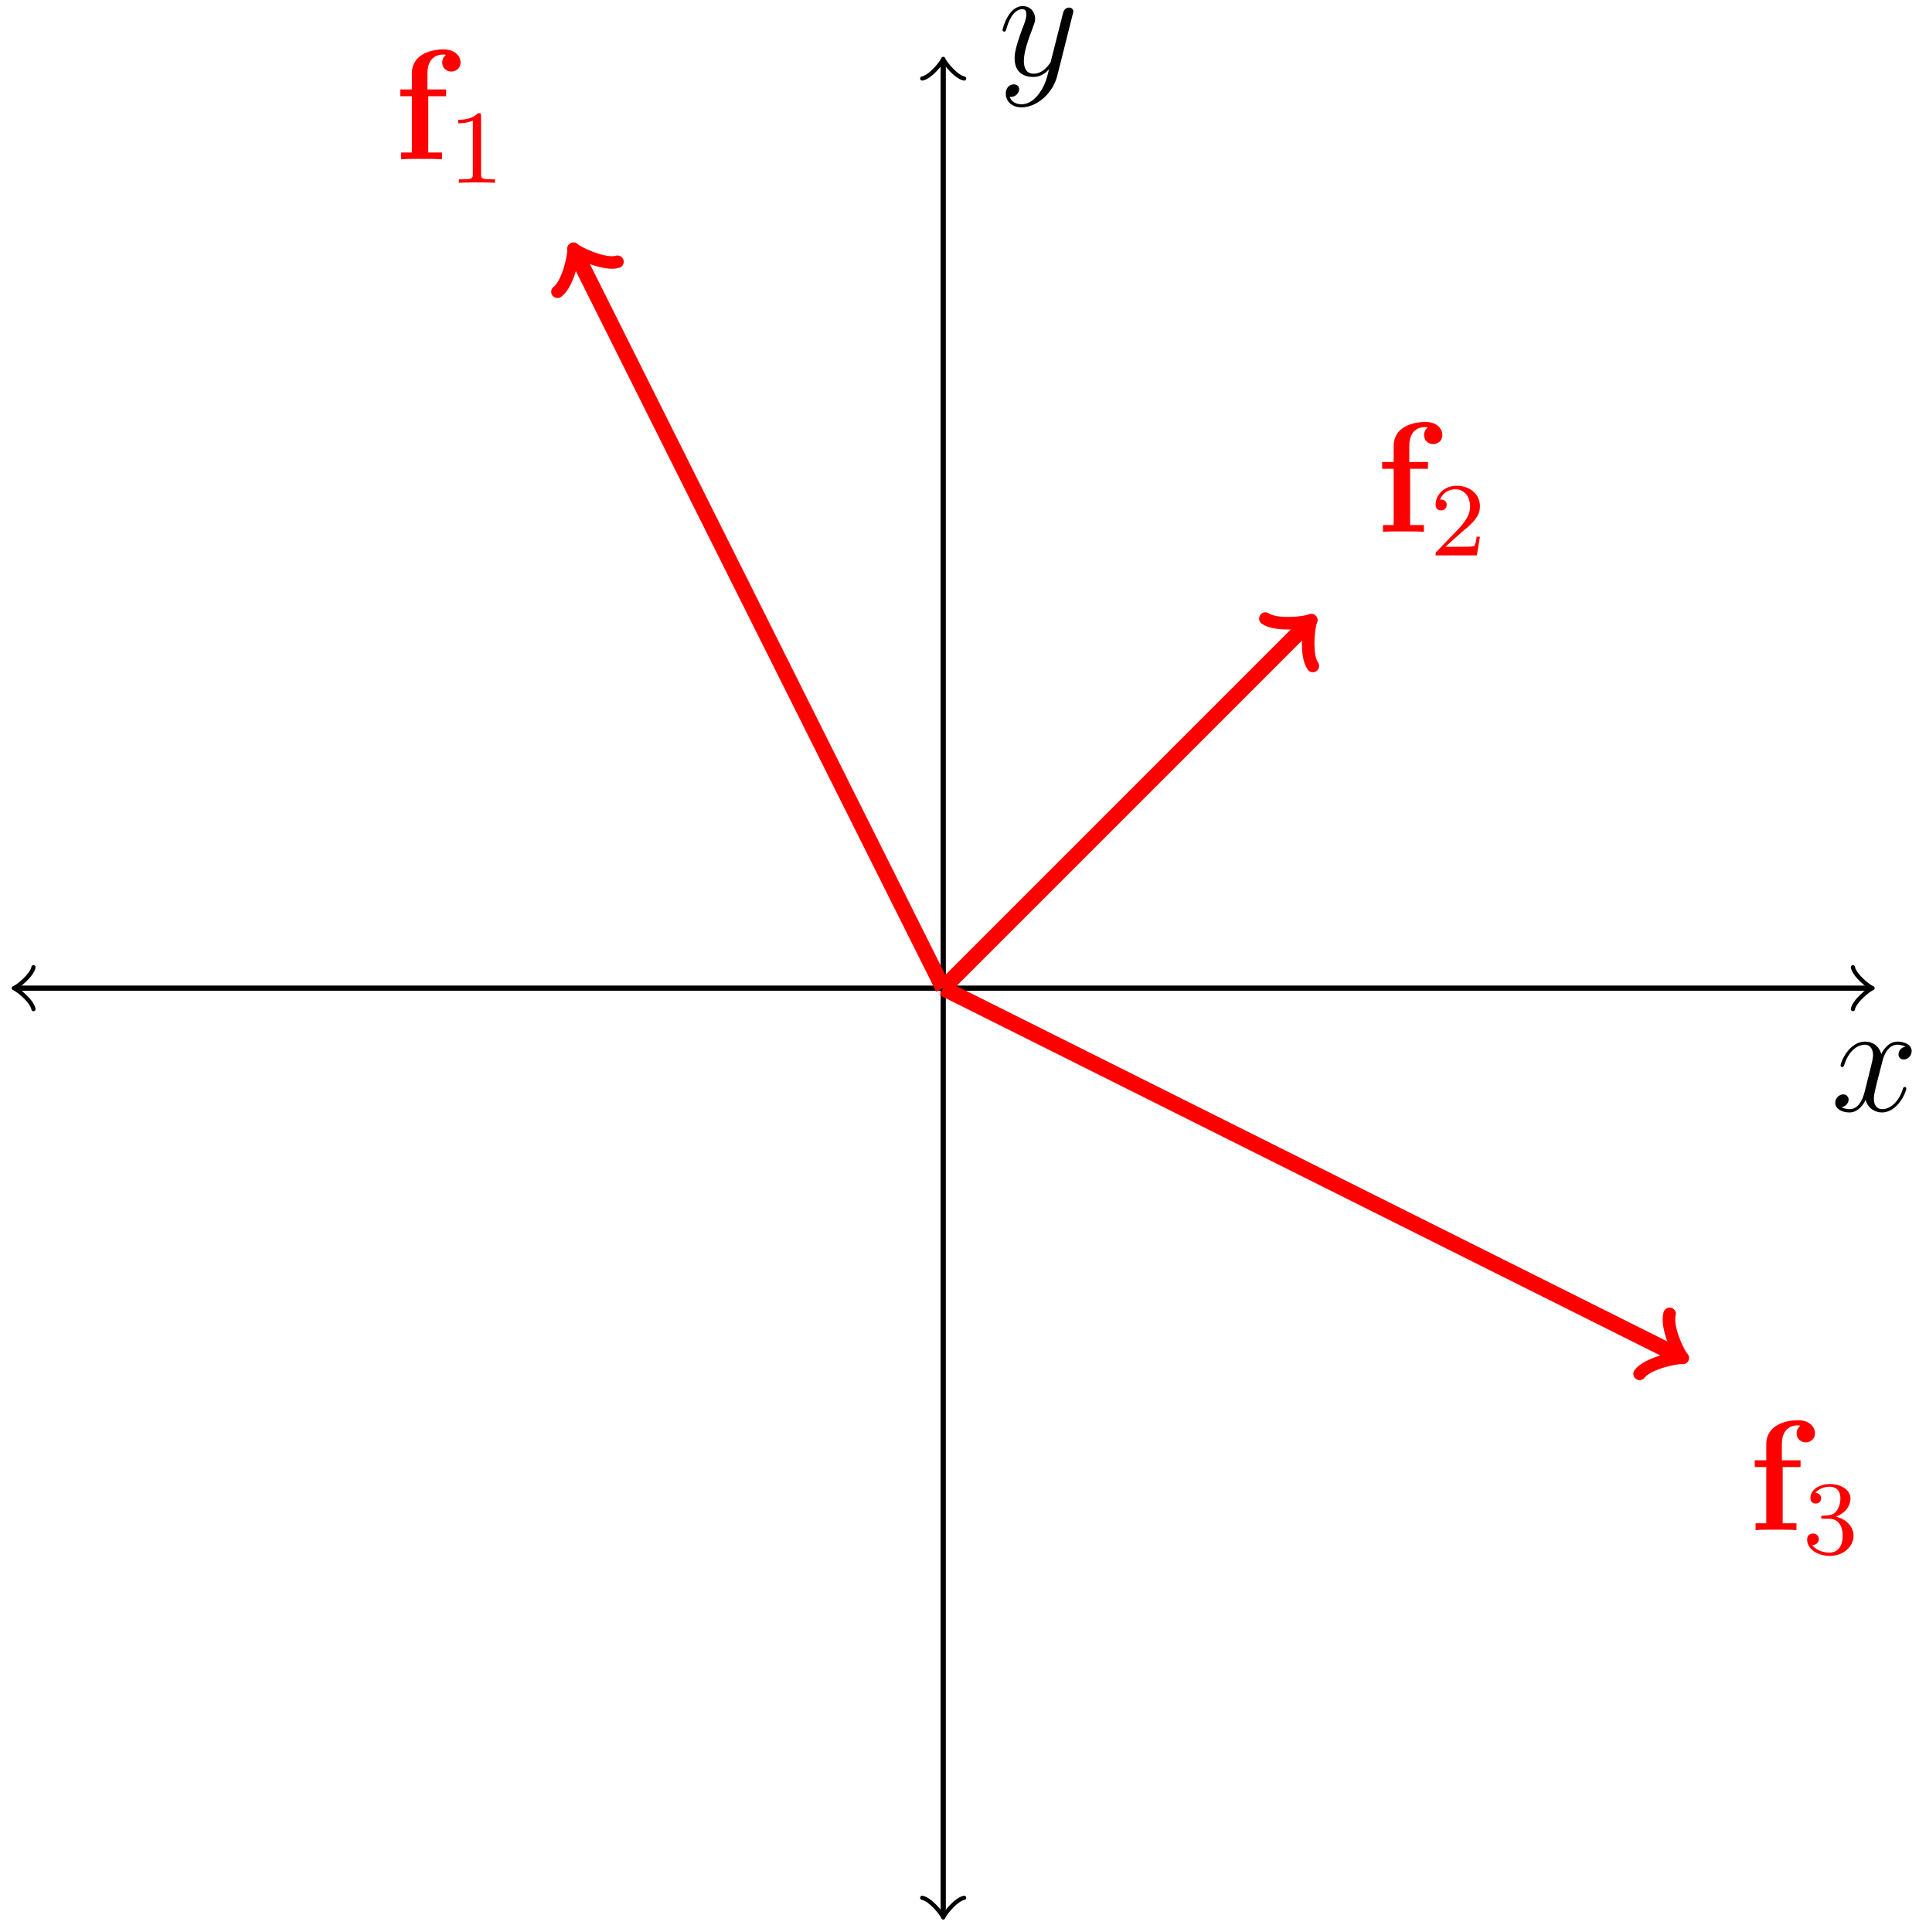
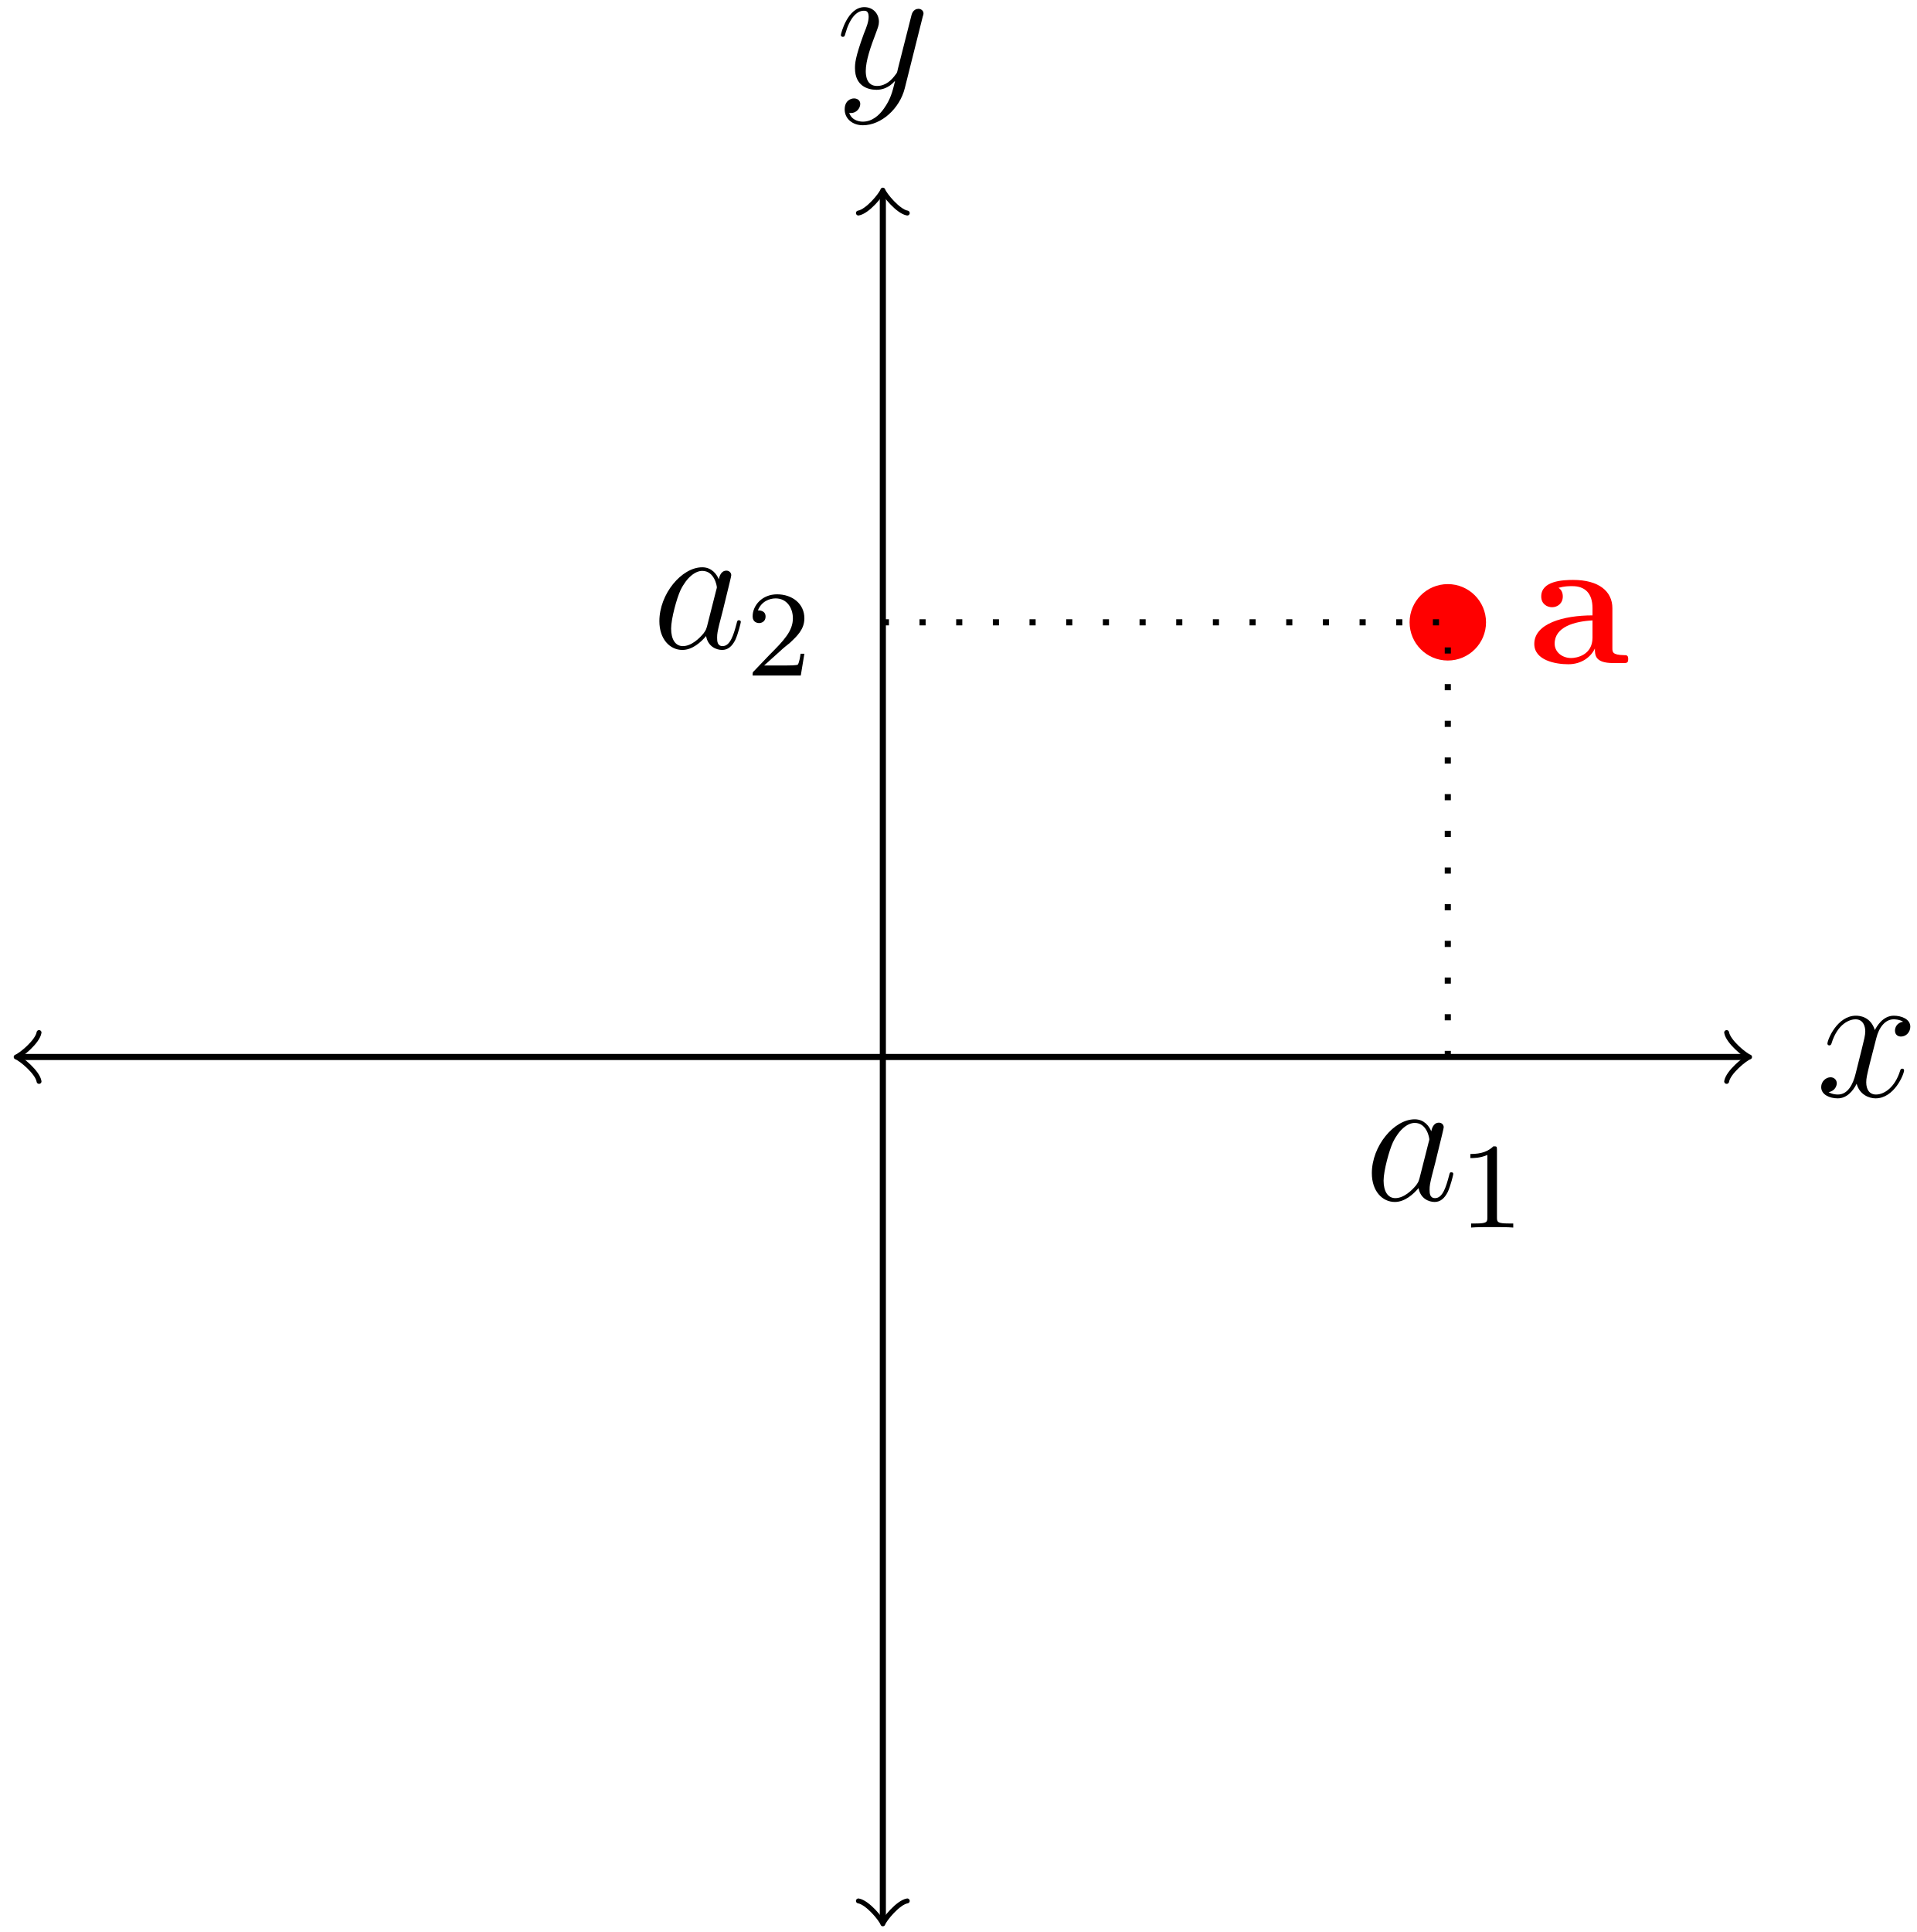
- <svg xmlns="http://www.w3.org/2000/svg" xmlns:xlink="http://www.w3.org/1999/xlink" width="146pt" height="147pt" viewBox="0 0 146 147" version="1.1">
+ <svg xmlns="http://www.w3.org/2000/svg" xmlns:xlink="http://www.w3.org/1999/xlink" width="125pt" height="126pt" viewBox="0 0 125 126" version="1.1">
  <defs>
    <g>
      <symbol overflow="visible" id="glyph0-0">
        <path style="stroke:none;" d="" />
      </symbol>
      <symbol overflow="visible" id="glyph0-1">
        <path style="stroke:none;" d="M 5.672 -4.875 C 5.281 -4.812 5.141 -4.516 5.141 -4.297 C 5.141 -4 5.359 -3.906 5.531 -3.906 C 5.891 -3.906 6.141 -4.219 6.141 -4.547 C 6.141 -5.047 5.562 -5.266 5.062 -5.266 C 4.344 -5.266 3.938 -4.547 3.828 -4.328 C 3.547 -5.219 2.812 -5.266 2.594 -5.266 C 1.375 -5.266 0.734 -3.703 0.734 -3.438 C 0.734 -3.391 0.781 -3.328 0.859 -3.328 C 0.953 -3.328 0.984 -3.406 1 -3.453 C 1.406 -4.781 2.219 -5.031 2.562 -5.031 C 3.094 -5.031 3.203 -4.531 3.203 -4.25 C 3.203 -3.984 3.125 -3.703 2.984 -3.125 L 2.578 -1.5 C 2.406 -0.781 2.062 -0.125 1.422 -0.125 C 1.359 -0.125 1.062 -0.125 0.812 -0.281 C 1.25 -0.359 1.344 -0.719 1.344 -0.859 C 1.344 -1.094 1.156 -1.25 0.938 -1.25 C 0.641 -1.25 0.328 -0.984 0.328 -0.609 C 0.328 -0.109 0.891 0.125 1.406 0.125 C 1.984 0.125 2.391 -0.328 2.641 -0.828 C 2.828 -0.125 3.438 0.125 3.875 0.125 C 5.094 0.125 5.734 -1.453 5.734 -1.703 C 5.734 -1.766 5.688 -1.812 5.625 -1.812 C 5.516 -1.812 5.5 -1.75 5.469 -1.656 C 5.141 -0.609 4.453 -0.125 3.906 -0.125 C 3.484 -0.125 3.266 -0.438 3.266 -0.922 C 3.266 -1.188 3.312 -1.375 3.5 -2.156 L 3.922 -3.797 C 4.094 -4.5 4.5 -5.031 5.062 -5.031 C 5.078 -5.031 5.422 -5.031 5.672 -4.875 Z M 5.672 -4.875 " />
      </symbol>
      <symbol overflow="visible" id="glyph0-2">
        <path style="stroke:none;" d="M 3.141 1.344 C 2.828 1.797 2.359 2.203 1.766 2.203 C 1.625 2.203 1.047 2.172 0.875 1.625 C 0.906 1.641 0.969 1.641 0.984 1.641 C 1.344 1.641 1.594 1.328 1.594 1.047 C 1.594 0.781 1.359 0.688 1.188 0.688 C 0.984 0.688 0.578 0.828 0.578 1.406 C 0.578 2.016 1.094 2.438 1.766 2.438 C 2.969 2.438 4.172 1.344 4.5 0.016 L 5.672 -4.656 C 5.688 -4.703 5.719 -4.781 5.719 -4.859 C 5.719 -5.031 5.562 -5.156 5.391 -5.156 C 5.281 -5.156 5.031 -5.109 4.938 -4.75 L 4.047 -1.234 C 4 -1.016 4 -0.984 3.891 -0.859 C 3.656 -0.531 3.266 -0.125 2.688 -0.125 C 2.016 -0.125 1.953 -0.781 1.953 -1.094 C 1.953 -1.781 2.281 -2.703 2.609 -3.562 C 2.734 -3.906 2.812 -4.078 2.812 -4.312 C 2.812 -4.812 2.453 -5.266 1.859 -5.266 C 0.766 -5.266 0.328 -3.531 0.328 -3.438 C 0.328 -3.391 0.375 -3.328 0.453 -3.328 C 0.562 -3.328 0.578 -3.375 0.625 -3.547 C 0.906 -4.547 1.359 -5.031 1.828 -5.031 C 1.938 -5.031 2.141 -5.031 2.141 -4.641 C 2.141 -4.328 2.016 -3.984 1.828 -3.531 C 1.25 -1.953 1.25 -1.562 1.25 -1.281 C 1.25 -0.141 2.062 0.125 2.656 0.125 C 3 0.125 3.438 0.016 3.844 -0.438 L 3.859 -0.422 C 3.688 0.281 3.562 0.75 3.141 1.344 Z M 3.141 1.344 " />
      </symbol>
+       <symbol overflow="visible" id="glyph0-3">
+         <path style="stroke:none;" d="M 3.594 -1.422 C 3.531 -1.219 3.531 -1.188 3.375 -0.969 C 3.109 -0.641 2.578 -0.125 2.016 -0.125 C 1.531 -0.125 1.25 -0.562 1.25 -1.266 C 1.25 -1.922 1.625 -3.266 1.859 -3.766 C 2.266 -4.609 2.828 -5.031 3.281 -5.031 C 4.078 -5.031 4.234 -4.047 4.234 -3.953 C 4.234 -3.938 4.203 -3.797 4.188 -3.766 Z M 4.359 -4.484 C 4.234 -4.797 3.906 -5.266 3.281 -5.266 C 1.938 -5.266 0.484 -3.531 0.484 -1.75 C 0.484 -0.578 1.172 0.125 1.984 0.125 C 2.641 0.125 3.203 -0.391 3.531 -0.781 C 3.656 -0.078 4.219 0.125 4.578 0.125 C 4.938 0.125 5.219 -0.094 5.438 -0.531 C 5.625 -0.938 5.797 -1.656 5.797 -1.703 C 5.797 -1.766 5.75 -1.812 5.672 -1.812 C 5.562 -1.812 5.562 -1.75 5.516 -1.578 C 5.328 -0.875 5.109 -0.125 4.609 -0.125 C 4.266 -0.125 4.25 -0.438 4.25 -0.672 C 4.25 -0.938 4.281 -1.078 4.391 -1.547 C 4.469 -1.844 4.531 -2.109 4.625 -2.453 C 5.062 -4.25 5.172 -4.672 5.172 -4.75 C 5.172 -4.906 5.047 -5.047 4.859 -5.047 C 4.484 -5.047 4.391 -4.625 4.359 -4.484 Z M 4.359 -4.484 " />
+       </symbol>
      <symbol overflow="visible" id="glyph1-0">
        <path style="stroke:none;" d="" />
      </symbol>
      <symbol overflow="visible" id="glyph1-1">
-         <path style="stroke:none;" d="M 2.594 -4.797 L 3.953 -4.797 L 3.953 -5.312 L 2.531 -5.312 L 2.531 -6.531 C 2.531 -7.781 3.328 -7.969 3.719 -7.969 C 3.844 -7.969 3.875 -7.953 3.938 -7.938 C 3.766 -7.812 3.656 -7.609 3.656 -7.359 C 3.656 -6.891 4.047 -6.672 4.344 -6.672 C 4.609 -6.672 5.047 -6.844 5.047 -7.375 C 5.047 -7.859 4.609 -8.359 3.766 -8.359 C 2.672 -8.359 1.344 -7.906 1.344 -6.531 L 1.344 -5.312 L 0.469 -5.312 L 0.469 -4.797 L 1.344 -4.797 L 1.344 -0.516 L 0.531 -0.516 L 0.531 0 C 0.797 -0.031 1.703 -0.031 2.031 -0.031 C 2.375 -0.031 3.344 -0.031 3.641 0 L 3.641 -0.516 L 2.594 -0.516 Z M 2.594 -4.797 " />
+         <path style="stroke:none;" d="M 2.5 -5.078 C 2.5 -5.297 2.484 -5.297 2.266 -5.297 C 1.938 -4.984 1.516 -4.797 0.766 -4.797 L 0.766 -4.531 C 0.984 -4.531 1.406 -4.531 1.875 -4.734 L 1.875 -0.656 C 1.875 -0.359 1.844 -0.266 1.094 -0.266 L 0.812 -0.266 L 0.812 0 C 1.141 -0.031 1.828 -0.031 2.188 -0.031 C 2.547 -0.031 3.234 -0.031 3.562 0 L 3.562 -0.266 L 3.281 -0.266 C 2.531 -0.266 2.5 -0.359 2.5 -0.656 Z M 2.5 -5.078 " />
+       </symbol>
+       <symbol overflow="visible" id="glyph1-2">
+         <path style="stroke:none;" d="M 2.25 -1.625 C 2.375 -1.75 2.703 -2.016 2.844 -2.125 C 3.328 -2.578 3.797 -3.016 3.797 -3.734 C 3.797 -4.688 3 -5.297 2.016 -5.297 C 1.047 -5.297 0.422 -4.578 0.422 -3.859 C 0.422 -3.469 0.734 -3.422 0.844 -3.422 C 1.016 -3.422 1.266 -3.531 1.266 -3.844 C 1.266 -4.25 0.859 -4.25 0.766 -4.25 C 1 -4.844 1.531 -5.031 1.922 -5.031 C 2.656 -5.031 3.047 -4.406 3.047 -3.734 C 3.047 -2.906 2.469 -2.297 1.516 -1.344 L 0.516 -0.297 C 0.422 -0.219 0.422 -0.203 0.422 0 L 3.562 0 L 3.797 -1.422 L 3.547 -1.422 C 3.531 -1.266 3.469 -0.875 3.375 -0.719 C 3.328 -0.656 2.719 -0.656 2.594 -0.656 L 1.172 -0.656 Z M 2.25 -1.625 " />
      </symbol>
      <symbol overflow="visible" id="glyph2-0">
        <path style="stroke:none;" d="" />
      </symbol>
      <symbol overflow="visible" id="glyph2-1">
-         <path style="stroke:none;" d="M 2.5 -5.078 C 2.5 -5.297 2.484 -5.297 2.266 -5.297 C 1.938 -4.984 1.516 -4.797 0.766 -4.797 L 0.766 -4.531 C 0.984 -4.531 1.406 -4.531 1.875 -4.734 L 1.875 -0.656 C 1.875 -0.359 1.844 -0.266 1.094 -0.266 L 0.812 -0.266 L 0.812 0 C 1.141 -0.031 1.828 -0.031 2.188 -0.031 C 2.547 -0.031 3.234 -0.031 3.562 0 L 3.562 -0.266 L 3.281 -0.266 C 2.531 -0.266 2.5 -0.359 2.5 -0.656 Z M 2.5 -5.078 " />
-       </symbol>
-       <symbol overflow="visible" id="glyph2-2">
-         <path style="stroke:none;" d="M 2.25 -1.625 C 2.375 -1.75 2.703 -2.016 2.844 -2.125 C 3.328 -2.578 3.797 -3.016 3.797 -3.734 C 3.797 -4.688 3 -5.297 2.016 -5.297 C 1.047 -5.297 0.422 -4.578 0.422 -3.859 C 0.422 -3.469 0.734 -3.422 0.844 -3.422 C 1.016 -3.422 1.266 -3.531 1.266 -3.844 C 1.266 -4.25 0.859 -4.25 0.766 -4.25 C 1 -4.844 1.531 -5.031 1.922 -5.031 C 2.656 -5.031 3.047 -4.406 3.047 -3.734 C 3.047 -2.906 2.469 -2.297 1.516 -1.344 L 0.516 -0.297 C 0.422 -0.219 0.422 -0.203 0.422 0 L 3.562 0 L 3.797 -1.422 L 3.547 -1.422 C 3.531 -1.266 3.469 -0.875 3.375 -0.719 C 3.328 -0.656 2.719 -0.656 2.594 -0.656 L 1.172 -0.656 Z M 2.25 -1.625 " />
-       </symbol>
-       <symbol overflow="visible" id="glyph2-3">
-         <path style="stroke:none;" d="M 2.016 -2.656 C 2.641 -2.656 3.047 -2.203 3.047 -1.359 C 3.047 -0.359 2.484 -0.078 2.062 -0.078 C 1.625 -0.078 1.016 -0.234 0.734 -0.656 C 1.031 -0.656 1.234 -0.844 1.234 -1.094 C 1.234 -1.359 1.047 -1.531 0.781 -1.531 C 0.578 -1.531 0.344 -1.406 0.344 -1.078 C 0.344 -0.328 1.156 0.172 2.078 0.172 C 3.125 0.172 3.875 -0.562 3.875 -1.359 C 3.875 -2.031 3.344 -2.625 2.531 -2.812 C 3.156 -3.031 3.641 -3.562 3.641 -4.203 C 3.641 -4.844 2.922 -5.297 2.094 -5.297 C 1.234 -5.297 0.594 -4.844 0.594 -4.234 C 0.594 -3.938 0.781 -3.812 1 -3.812 C 1.25 -3.812 1.406 -3.984 1.406 -4.219 C 1.406 -4.516 1.141 -4.625 0.969 -4.625 C 1.312 -5.062 1.922 -5.094 2.062 -5.094 C 2.266 -5.094 2.875 -5.031 2.875 -4.203 C 2.875 -3.656 2.641 -3.312 2.531 -3.188 C 2.297 -2.938 2.109 -2.922 1.625 -2.891 C 1.469 -2.891 1.406 -2.875 1.406 -2.766 C 1.406 -2.656 1.484 -2.656 1.625 -2.656 Z M 2.016 -2.656 " />
+         <path style="stroke:none;" d="M 5.5 -3.578 C 5.5 -4.672 4.625 -5.422 2.938 -5.422 C 2.266 -5.422 0.859 -5.359 0.859 -4.344 C 0.859 -3.844 1.25 -3.641 1.562 -3.641 C 1.922 -3.641 2.266 -3.891 2.266 -4.344 C 2.266 -4.562 2.188 -4.781 1.984 -4.906 C 2.375 -5.016 2.672 -5.016 2.891 -5.016 C 3.703 -5.016 4.203 -4.562 4.203 -3.578 L 4.203 -3.109 C 2.312 -3.109 0.406 -2.578 0.406 -1.25 C 0.406 -0.172 1.797 0.078 2.625 0.078 C 3.531 0.078 4.125 -0.438 4.359 -0.953 C 4.359 -0.516 4.359 0 5.562 0 L 6.188 0 C 6.438 0 6.531 0 6.531 -0.266 C 6.531 -0.516 6.422 -0.516 6.25 -0.516 C 5.5 -0.531 5.5 -0.719 5.5 -0.984 Z M 4.203 -1.656 C 4.203 -0.531 3.188 -0.328 2.812 -0.328 C 2.219 -0.328 1.734 -0.719 1.734 -1.266 C 1.734 -2.359 3.031 -2.719 4.203 -2.781 Z M 4.203 -1.656 " />
      </symbol>
    </g>
  </defs>
  <g id="surface1">
-     <path style="fill:none;stroke-width:0.399;stroke-linecap:butt;stroke-linejoin:miter;stroke:rgb(0%,0%,0%);stroke-opacity:1;stroke-miterlimit:10;" d="M -70.408 -0.001 L 70.408 -0.001 " transform="matrix(1,0,0,-1,71.76,75.187)" />
-     <path style="fill:none;stroke-width:0.319;stroke-linecap:round;stroke-linejoin:round;stroke:rgb(0%,0%,0%);stroke-opacity:1;stroke-miterlimit:10;" d="M -1.196 1.594 C -1.094 0.997 -0 0.098 0.3 0.001 C -0 -0.101 -1.094 -0.996 -1.196 -1.593 " transform="matrix(-1,0,0,1,1.35126,75.187)" />
-     <path style="fill:none;stroke-width:0.319;stroke-linecap:round;stroke-linejoin:round;stroke:rgb(0%,0%,0%);stroke-opacity:1;stroke-miterlimit:10;" d="M -1.196 1.593 C -1.095 0.996 -0.001 0.101 0.3 -0.001 C -0.001 -0.098 -1.095 -0.997 -1.196 -1.594 " transform="matrix(1,0,0,-1,142.1687,75.187)" />
+     <path style="fill:none;stroke-width:0.399;stroke-linecap:butt;stroke-linejoin:miter;stroke:rgb(0%,0%,0%);stroke-opacity:1;stroke-miterlimit:10;" d="M -56.235 -0.001 L 56.237 -0.001 " transform="matrix(1,0,0,-1,57.587,68.933)" />
+     <path style="fill:none;stroke-width:0.319;stroke-linecap:round;stroke-linejoin:round;stroke:rgb(0%,0%,0%);stroke-opacity:1;stroke-miterlimit:10;" d="M -1.195 1.594 C -1.098 0.997 0 0.098 0.297 0.001 C 0 -0.101 -1.098 -0.996 -1.195 -1.593 " transform="matrix(-1,0,0,1,1.35166,68.933)" />
+     <path style="fill:none;stroke-width:0.319;stroke-linecap:round;stroke-linejoin:round;stroke:rgb(0%,0%,0%);stroke-opacity:1;stroke-miterlimit:10;" d="M -1.197 1.593 C -1.096 0.996 0.002 0.101 0.299 -0.001 C 0.002 -0.098 -1.096 -0.997 -1.197 -1.594 " transform="matrix(1,0,0,-1,113.8223,68.933)" />
    <g style="fill:rgb(0%,0%,0%);fill-opacity:1;">
-       <use xlink:href="#glyph0-1" x="139.301" y="84.518" />
+       <use xlink:href="#glyph0-1" x="118.465" y="71.507" />
    </g>
-     <path style="fill:none;stroke-width:0.399;stroke-linecap:butt;stroke-linejoin:miter;stroke:rgb(0%,0%,0%);stroke-opacity:1;stroke-miterlimit:10;" d="M 0.002 -70.411 L 0.002 70.41 " transform="matrix(1,0,0,-1,71.76,75.187)" />
-     <path style="fill:none;stroke-width:0.319;stroke-linecap:round;stroke-linejoin:round;stroke:rgb(0%,0%,0%);stroke-opacity:1;stroke-miterlimit:10;" d="M -1.197 1.595 C -1.096 0.998 0.002 0.099 0.299 0.002 C 0.002 -0.1 -1.096 -0.994 -1.197 -1.596 " transform="matrix(0,1,1,0,71.76,145.5957)" />
-     <path style="fill:none;stroke-width:0.319;stroke-linecap:round;stroke-linejoin:round;stroke:rgb(0%,0%,0%);stroke-opacity:1;stroke-miterlimit:10;" d="M -1.194 1.596 C -1.097 0.994 0.001 0.1 0.298 -0.002 C 0.001 -0.099 -1.097 -0.998 -1.194 -1.595 " transform="matrix(0,-1,-1,0,71.76,4.77826)" />
+     <path style="fill:none;stroke-width:0.399;stroke-linecap:butt;stroke-linejoin:miter;stroke:rgb(0%,0%,0%);stroke-opacity:1;stroke-miterlimit:10;" d="M -0.001 -56.235 L -0.001 56.234 " transform="matrix(1,0,0,-1,57.587,68.933)" />
+     <path style="fill:none;stroke-width:0.319;stroke-linecap:round;stroke-linejoin:round;stroke:rgb(0%,0%,0%);stroke-opacity:1;stroke-miterlimit:10;" d="M -1.196 1.593 C -1.094 0.995 -0 0.101 0.3 -0.001 C -0 -0.099 -1.094 -0.997 -1.196 -1.595 " transform="matrix(0,1,1,0,57.587,125.1683)" />
+     <path style="fill:none;stroke-width:0.319;stroke-linecap:round;stroke-linejoin:round;stroke:rgb(0%,0%,0%);stroke-opacity:1;stroke-miterlimit:10;" d="M -1.197 1.595 C -1.095 0.997 -0.002 0.099 0.299 0.001 C -0.002 -0.101 -1.095 -0.995 -1.197 -1.593 " transform="matrix(0,-1,-1,0,57.587,12.69766)" />
    <g style="fill:rgb(0%,0%,0%);fill-opacity:1;">
-       <use xlink:href="#glyph0-2" x="75.944" y="5.731" />
+       <use xlink:href="#glyph0-2" x="54.519" y="5.731" />
    </g>
-     <path style="fill:none;stroke-width:1.196;stroke-linecap:butt;stroke-linejoin:miter;stroke:rgb(100%,0%,0%);stroke-opacity:1;stroke-miterlimit:10;" d="M 0.002 -0.001 L -27.92 55.839 " transform="matrix(1,0,0,-1,71.76,75.187)" />
-     <path style="fill:none;stroke-width:0.956;stroke-linecap:round;stroke-linejoin:round;stroke:rgb(100%,0%,0%);stroke-opacity:1;stroke-miterlimit:10;" d="M -1.911 2.551 C -1.752 1.594 -0.002 0.159 0.477 -0.001 C -0 -0.16 -1.752 -1.595 -1.911 -2.55 " transform="matrix(-0.4472,-0.89442,-0.89442,0.4472,43.8409,19.34883)" />
-     <g style="fill:rgb(100%,0%,0%);fill-opacity:1;">
-       <use xlink:href="#glyph1-1" x="29.989" y="12.118" />
+     <path style=" stroke:none;fill-rule:nonzero;fill:rgb(100%,0%,0%);fill-opacity:1;" d="M 96.93 40.586 C 96.93 39.211 95.812 38.094 94.438 38.094 C 93.062 38.094 91.945 39.211 91.945 40.586 C 91.945 41.961 93.062 43.078 94.438 43.078 C 95.812 43.078 96.93 41.961 96.93 40.586 Z M 96.93 40.586 " />
+     <path style="fill:none;stroke-width:0.399;stroke-linecap:butt;stroke-linejoin:miter;stroke:rgb(0%,0%,0%);stroke-opacity:1;stroke-dasharray:0.399,1.993;stroke-miterlimit:10;" d="M 36.85 -0.001 L 36.85 28.347 " transform="matrix(1,0,0,-1,57.587,68.933)" />
+     <g style="fill:rgb(0%,0%,0%);fill-opacity:1;">
+       <use xlink:href="#glyph0-3" x="88.999" y="78.264" />
+     </g>
+     <g style="fill:rgb(0%,0%,0%);fill-opacity:1;">
+       <use xlink:href="#glyph1-1" x="95.144" y="80.058" />
+     </g>
+     <path style="fill:none;stroke-width:0.399;stroke-linecap:butt;stroke-linejoin:miter;stroke:rgb(0%,0%,0%);stroke-opacity:1;stroke-dasharray:0.399,1.993;stroke-miterlimit:10;" d="M -0.001 28.347 L 36.85 28.347 " transform="matrix(1,0,0,-1,57.587,68.933)" />
+     <g style="fill:rgb(0%,0%,0%);fill-opacity:1;">
+       <use xlink:href="#glyph0-3" x="42.526" y="42.263" />
+     </g>
+     <g style="fill:rgb(0%,0%,0%);fill-opacity:1;">
+       <use xlink:href="#glyph1-2" x="48.671" y="44.057" />
    </g>
    <g style="fill:rgb(100%,0%,0%);fill-opacity:1;">
-       <use xlink:href="#glyph2-1" x="34.099" y="13.911" />
-     </g>
-     <path style="fill:none;stroke-width:1.196;stroke-linecap:butt;stroke-linejoin:miter;stroke:rgb(100%,0%,0%);stroke-opacity:1;stroke-miterlimit:10;" d="M 0.002 -0.001 L 27.67 27.671 " transform="matrix(1,0,0,-1,71.76,75.187)" />
-     <path style="fill:none;stroke-width:0.956;stroke-linecap:round;stroke-linejoin:round;stroke:rgb(100%,0%,0%);stroke-opacity:1;stroke-miterlimit:10;" d="M -1.914 2.551 C -1.754 1.595 0 0.161 0.478 -0.002 C 0 -0.159 -1.754 -1.593 -1.911 -2.551 " transform="matrix(0.70712,-0.7071,-0.7071,-0.70712,99.4305,47.51648)" />
-     <g style="fill:rgb(100%,0%,0%);fill-opacity:1;">
-       <use xlink:href="#glyph1-1" x="104.689" y="40.464" />
-     </g>
-     <g style="fill:rgb(100%,0%,0%);fill-opacity:1;">
-       <use xlink:href="#glyph2-2" x="108.799" y="42.257" />
-     </g>
-     <path style="fill:none;stroke-width:1.196;stroke-linecap:butt;stroke-linejoin:miter;stroke:rgb(100%,0%,0%);stroke-opacity:1;stroke-miterlimit:10;" d="M 0.002 -0.001 L 55.838 -27.918 " transform="matrix(1,0,0,-1,71.76,75.187)" />
-     <path style="fill:none;stroke-width:0.956;stroke-linecap:round;stroke-linejoin:round;stroke:rgb(100%,0%,0%);stroke-opacity:1;stroke-miterlimit:10;" d="M -1.914 2.551 C -1.755 1.595 -0.001 0.158 0.48 0 C 0.001 -0.16 -1.755 -1.593 -1.914 -2.55 " transform="matrix(0.89442,0.4472,0.4472,-0.89442,127.5982,103.1061)" />
-     <g style="fill:rgb(100%,0%,0%);fill-opacity:1;">
-       <use xlink:href="#glyph1-1" x="133.036" y="116.419" />
-     </g>
-     <g style="fill:rgb(100%,0%,0%);fill-opacity:1;">
-       <use xlink:href="#glyph2-3" x="137.146" y="118.212" />
+       <use xlink:href="#glyph2-1" x="99.673" y="43.243" />
    </g>
  </g>
</svg>
